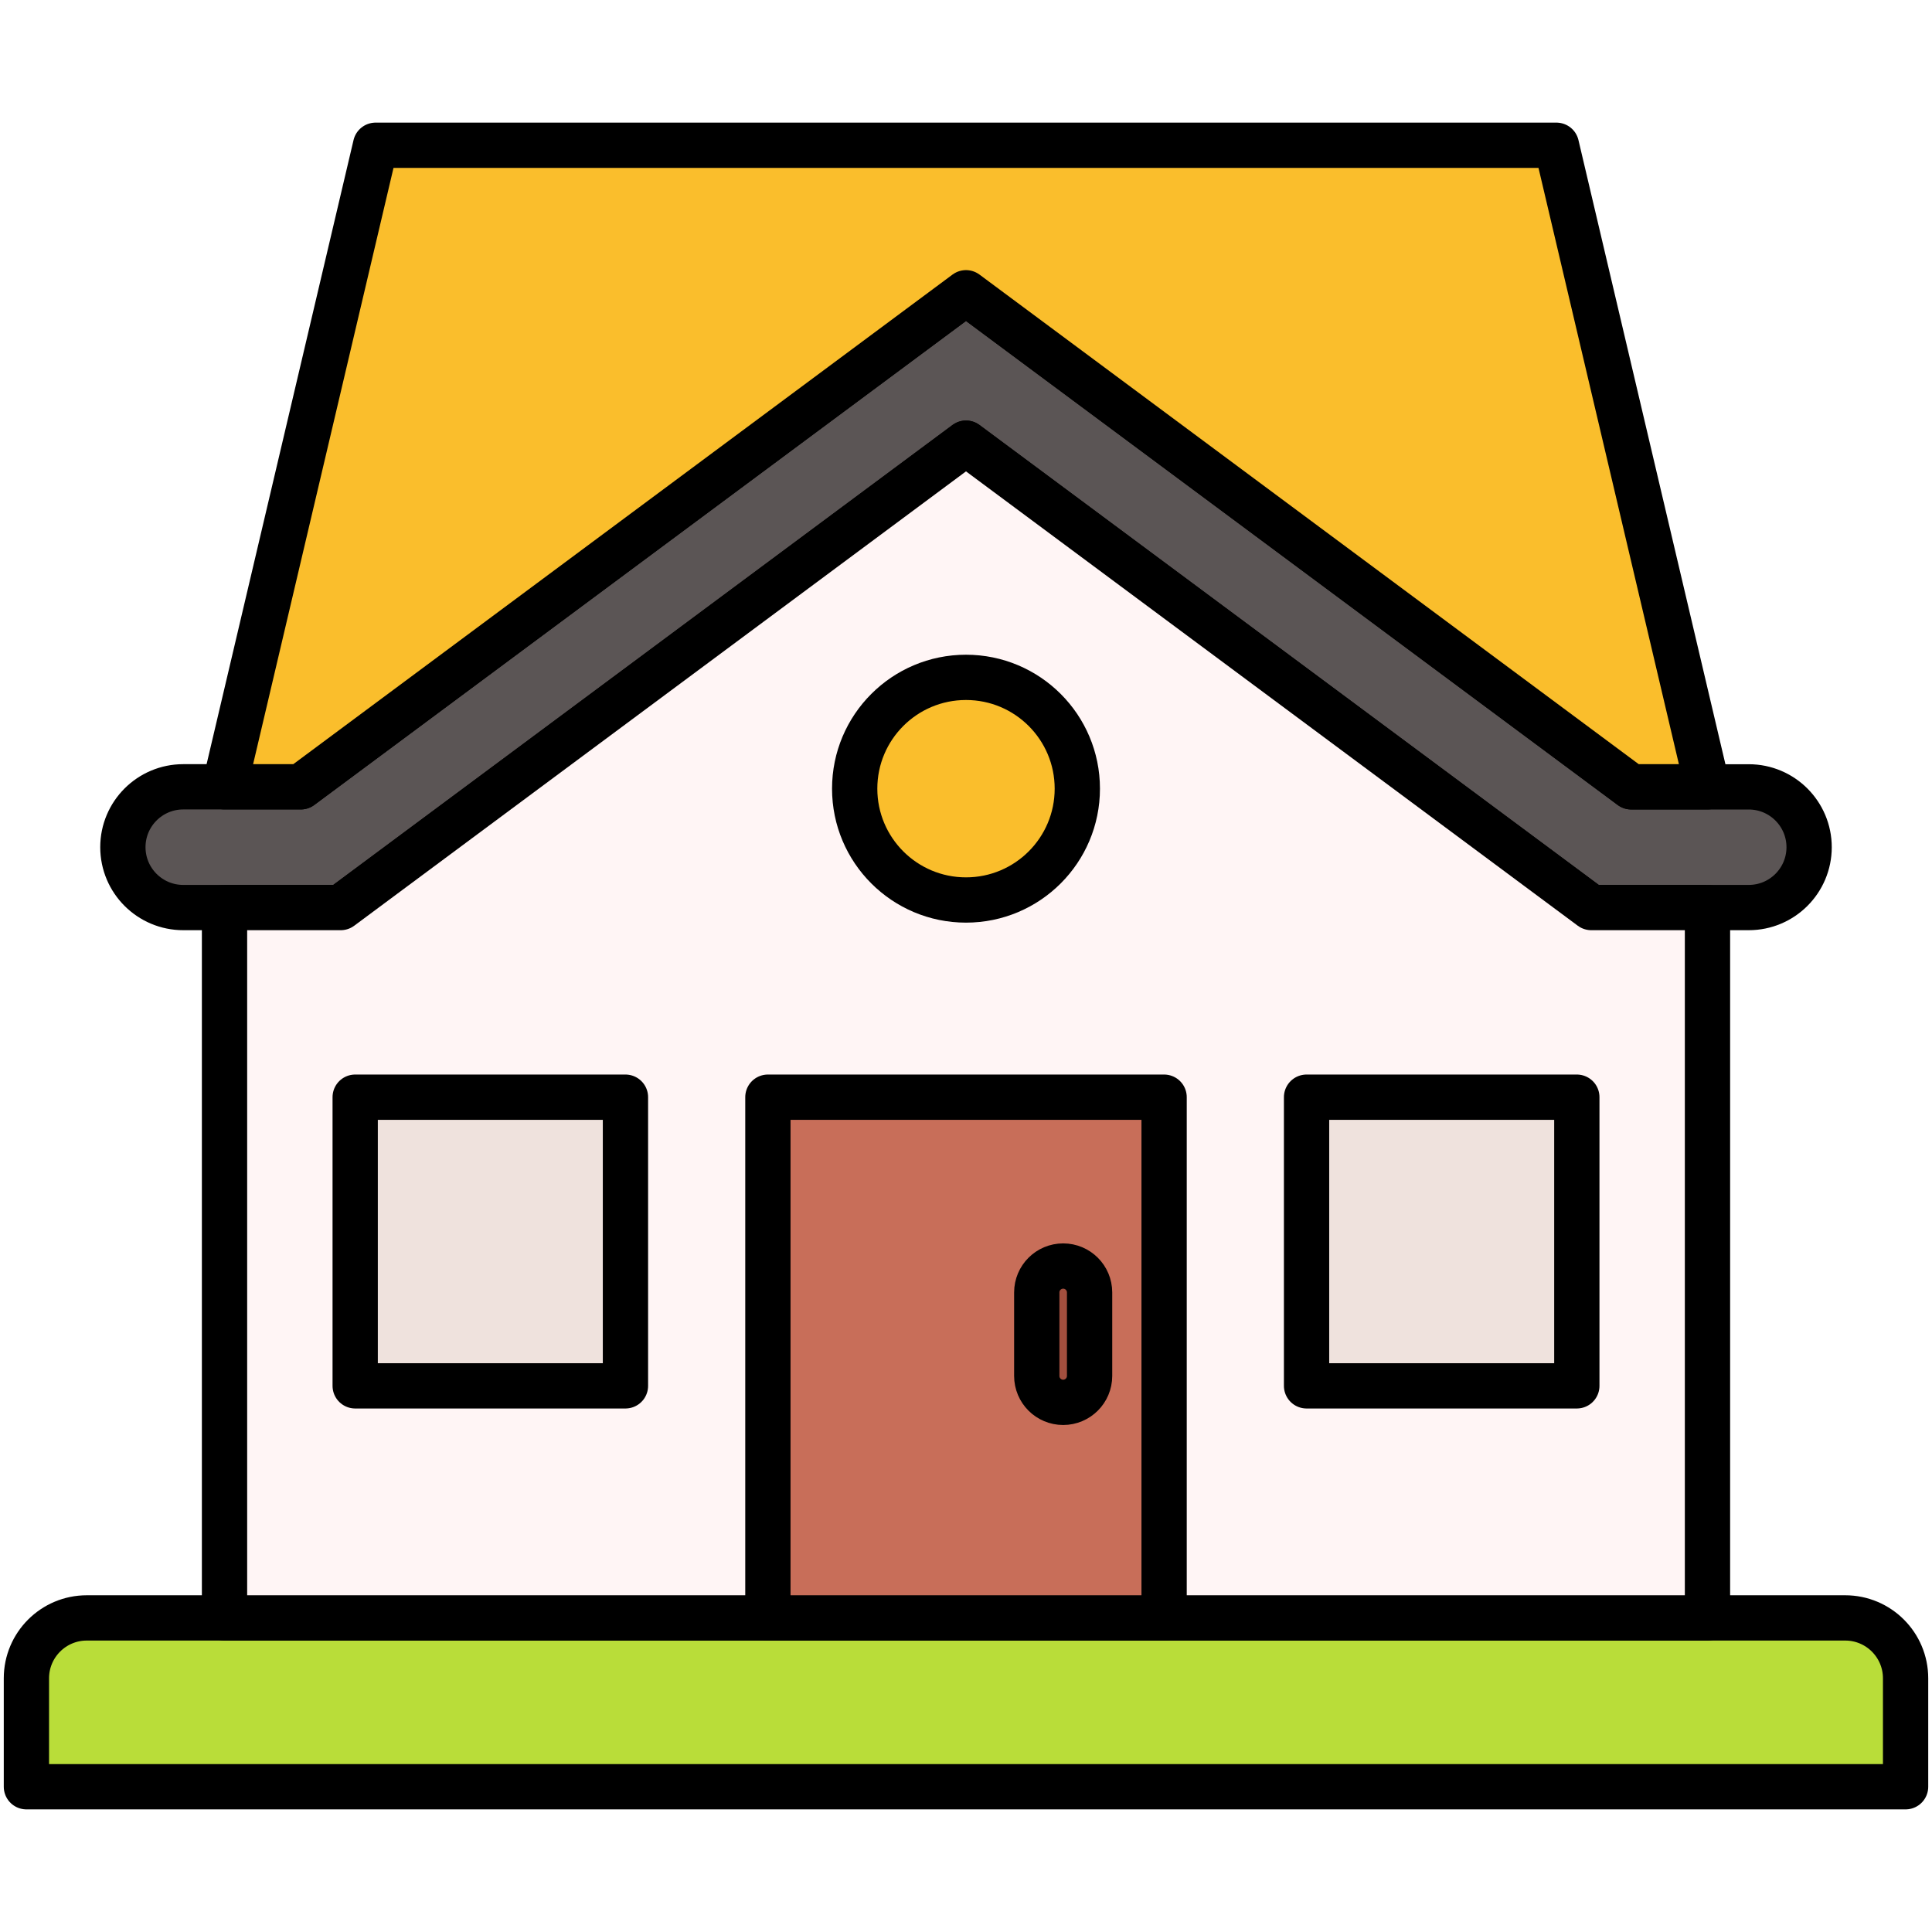
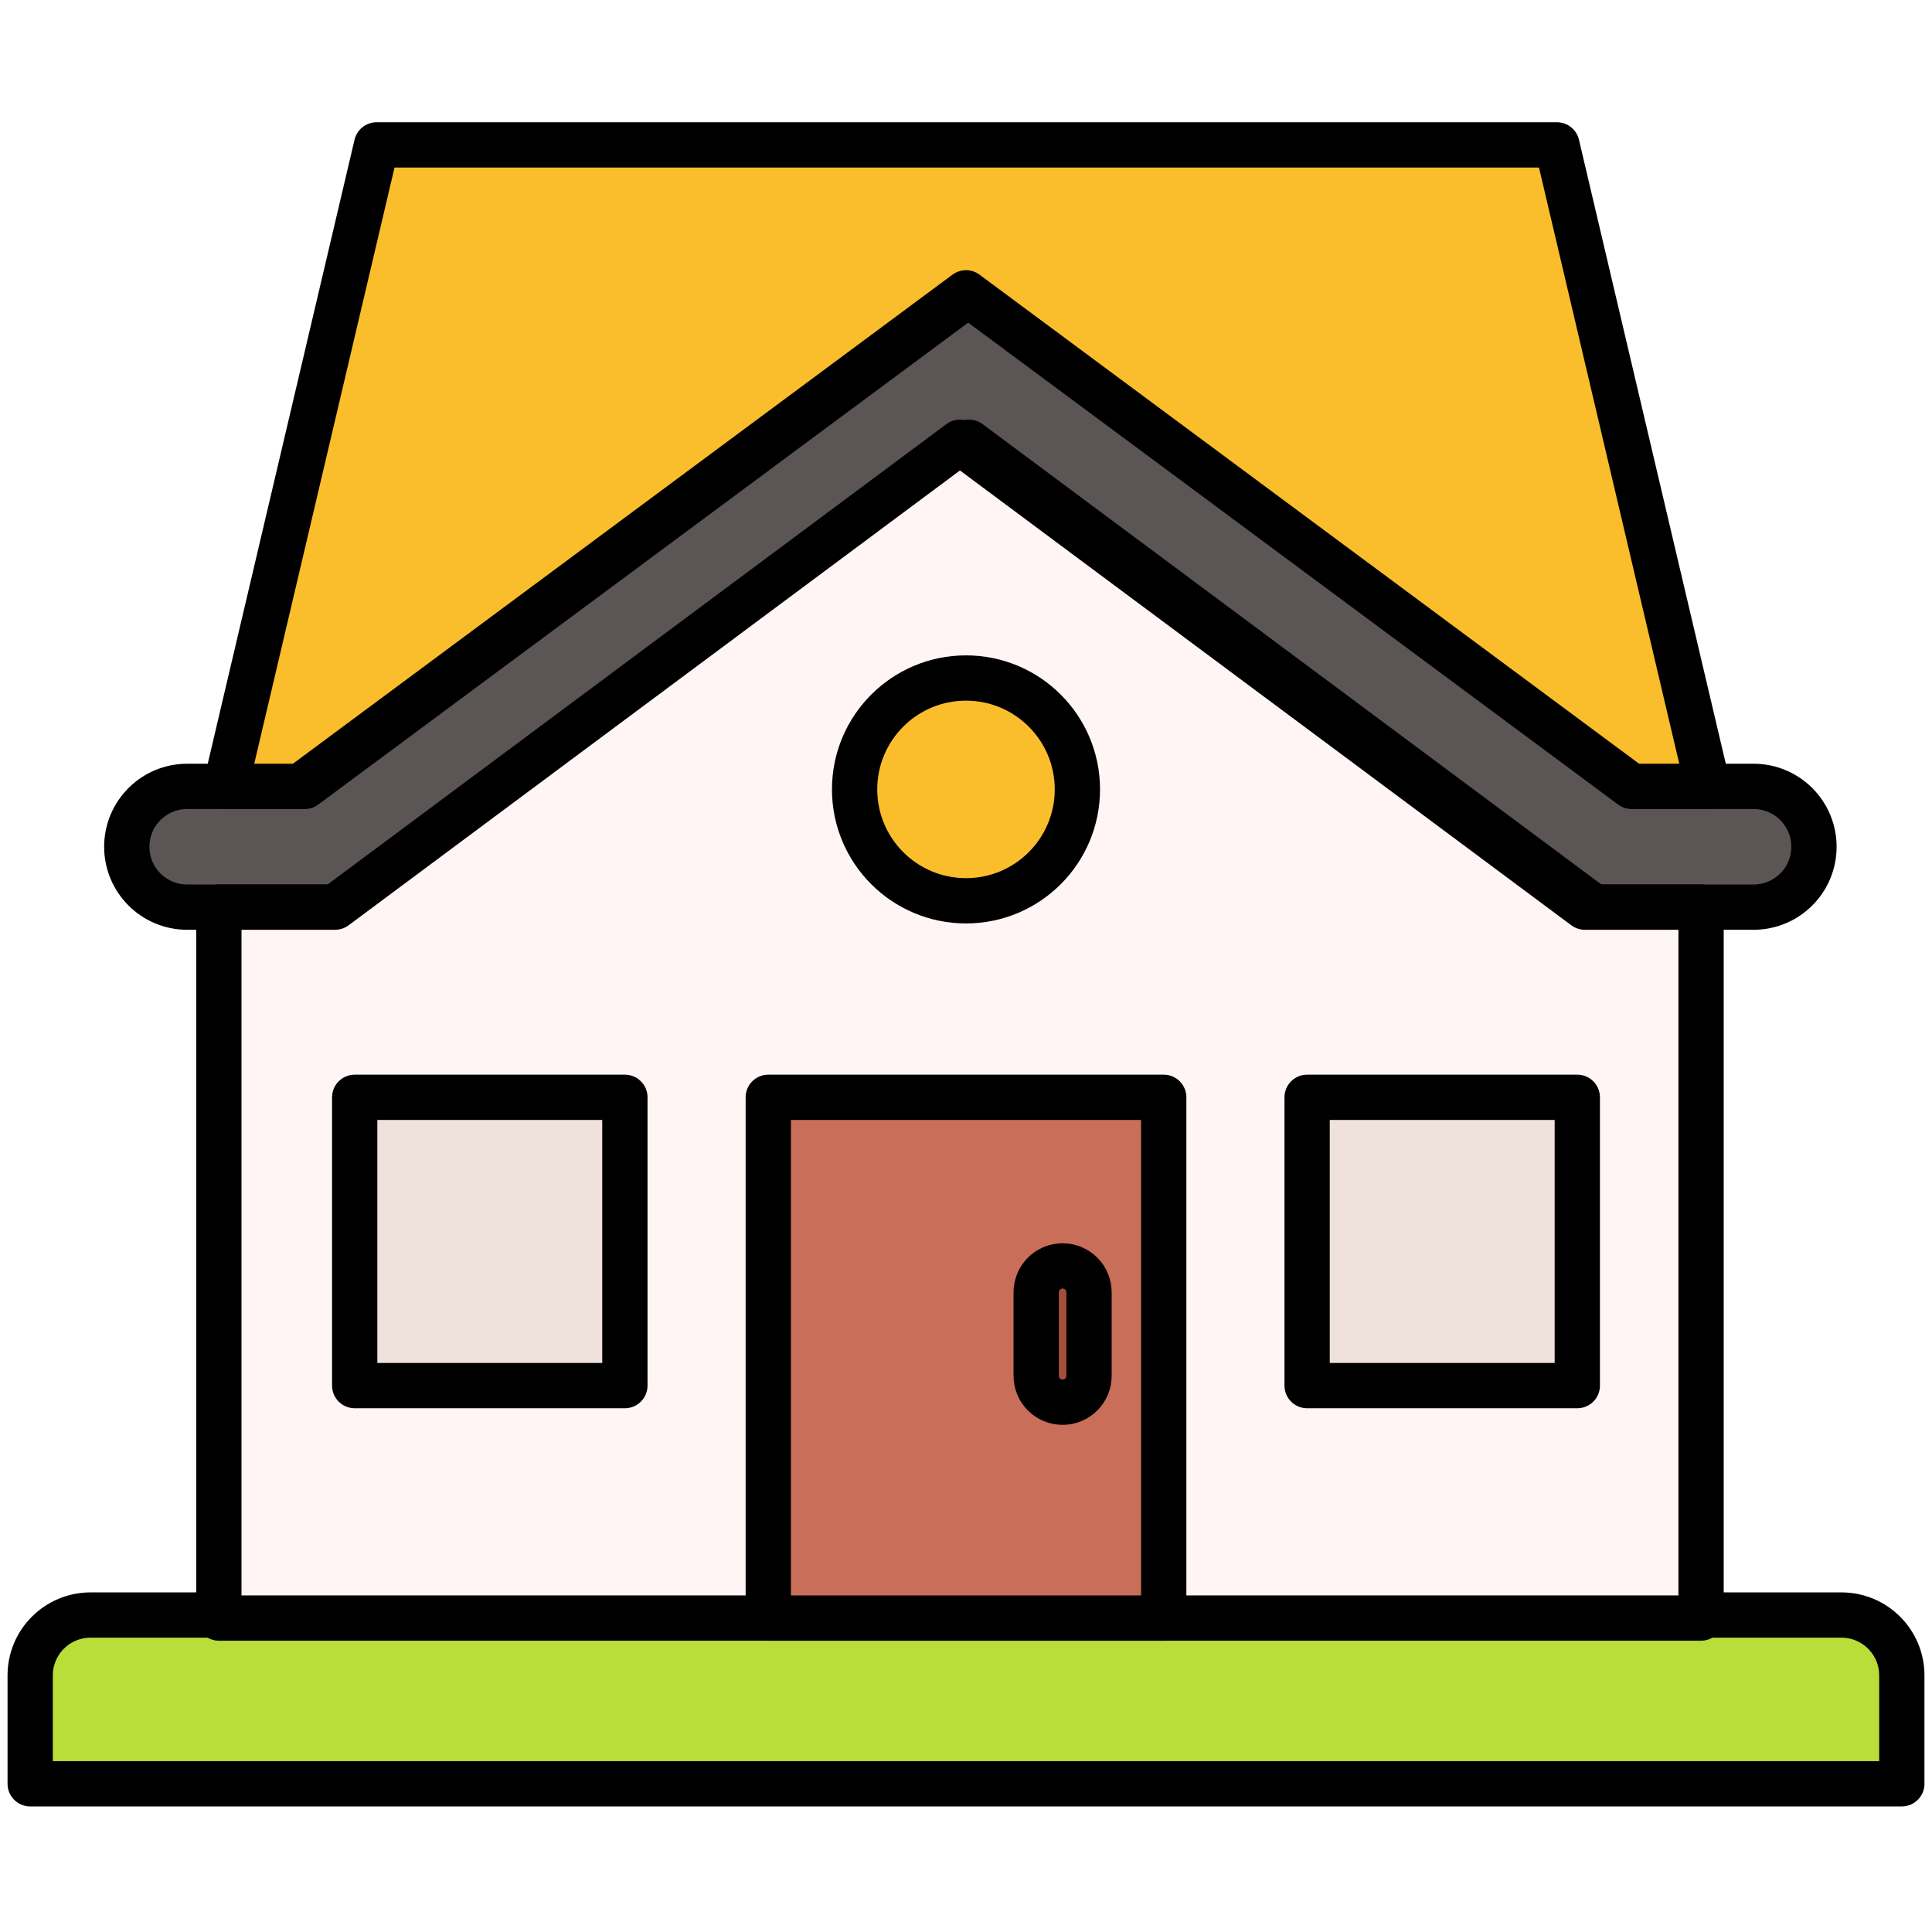
- <svg xmlns="http://www.w3.org/2000/svg" height="512" viewBox="0 0 128 128" width="512" version="1.1" id="svg26">
-   <defs id="defs30" />
-   <path d="M 122.25,107.191 H 5.75 a 4,4 0 0 0 -4,4 v 7.185 h 124.5 v -7.185 a 4,4 0 0 0 -4,-4 z" fill="#b9dd39" id="path2" style="stroke:#000000;stroke-opacity:1;stroke-linejoin:round;stroke-linecap:round;stroke-width:3;stroke-miterlimit:4;stroke-dasharray:none" />
-   <path d="M 115.859,60.128 H 105.427 L 64,29.361 22.573,60.128 H 12.141 a 4,4 0 0 1 -4,-4 4,4 0 0 1 4,-4 h 7.786 L 64,19.4 108.073,52.132 h 7.786 a 4,4 0 0 1 4,4 4,4 0 0 1 -4,3.996 z" fill="#5b5555" id="path4" style="stroke:#000000;stroke-opacity:1;stroke-linejoin:round;stroke-linecap:round;stroke-width:3;stroke-miterlimit:4;stroke-dasharray:none" />
-   <path d="M 19.927,52.128 64,19.396 108.073,52.128 h 5.052 L 103.117,9.624 H 24.883 L 14.875,52.128 Z" fill="#fabe2c" id="path6" style="stroke:#000000;stroke-opacity:1;stroke-linejoin:round;stroke-linecap:round;stroke-width:3;stroke-miterlimit:4;stroke-dasharray:none" />
-   <path d="M 105.427,60.128 64,29.361 22.573,60.128 h -7.698 v 47.063 h 98.25 V 60.128 Z" fill="#fff5f5" id="path8" style="stroke:#000000;stroke-opacity:1;stroke-linejoin:round;stroke-linecap:round;stroke-width:3;stroke-miterlimit:4;stroke-dasharray:none" />
-   <path d="m 50.875,72.691 h 26.25 v 34.5 h -26.25 z" fill="#c86e59" id="path10" style="stroke:#000000;stroke-opacity:1;stroke-linejoin:round;stroke-linecap:round;stroke-width:3;stroke-miterlimit:4;stroke-dasharray:none" />
-   <path d="m 70.438,92.91 a 1.75,1.75 0 0 1 -1.75,-1.75 v -5.532 a 1.75,1.75 0 0 1 3.5,0 v 5.532 a 1.751,1.751 0 0 1 -1.75,1.75 z" fill="#a34f3e" id="path12" style="stroke:#000000;stroke-opacity:1;stroke-linejoin:round;stroke-linecap:round;stroke-width:3;stroke-miterlimit:4;stroke-dasharray:none" />
-   <path d="m 86.563,72.691 h 17.906 V 91.816 H 86.563 Z" fill="#efe2dd" id="path14" style="stroke:#000000;stroke-opacity:1;stroke-linejoin:round;stroke-linecap:round;stroke-width:3;stroke-miterlimit:4;stroke-dasharray:none" />
-   <path d="M 41.438,91.816 H 23.532 V 72.691 h 17.906 z" fill="#efe2dd" id="path16" style="stroke:#000000;stroke-opacity:1;stroke-linejoin:round;stroke-linecap:round;stroke-width:3;stroke-miterlimit:4;stroke-dasharray:none" />
-   <circle cx="64" cy="52.252" fill="#fabe2c" r="7.375" id="circle22" style="stroke:#000000;stroke-opacity:1;stroke-linejoin:round;stroke-linecap:round;stroke-width:3;stroke-miterlimit:4;stroke-dasharray:none" />
+ <svg xmlns="http://www.w3.org/2000/svg" width="512" height="512" version="1.1" viewBox="0 0 128 128">
+   <g stroke="#000" stroke-linecap="round" stroke-linejoin="round" stroke-width="3">
+     <path d="m122 107h-116a4 4 0 0 0-4 4v7.18h124v-7.18a4 4 0 0 0-4-4z" fill="#b9dd39" />
+     <path d="m116 60.1h-10.4l-41.4-30.8-41.4 30.8h-10.4a4 4 0 0 1-4-4 4 4 0 0 1 4-4h7.79l44.1-32.7 44.1 32.7h7.79a4 4 0 0 1 4 4 4 4 0 0 1-4 4z" fill="#5b5555" />
+     <path d="m19.9 52.1 44.1-32.7 44.1 32.7h5.05l-10-42.5h-78.2l-10 42.5z" fill="#fabe2c" />
+     <path d="m105 60.1-41.4-30.8-41.4 30.8h-7.7v47.1h98.2v-47.1z" fill="#fff5f5" />
+     <path d="m50.9 72.7h26.2v34.5h-26.2z" fill="#c86e59" />
+     <path d="m70.4 92.9a1.75 1.75 0 0 1-1.75-1.75v-5.53a1.75 1.75 0 0 1 3.5 0v5.53a1.75 1.75 0 0 1-1.75 1.75z" fill="#a34f3e" />
+     <path d="m86.6 72.7h17.9v19.1h-17.9z" fill="#efe2dd" />
+     <path d="m41.4 91.8h-17.9v-19.1h17.9z" fill="#efe2dd" />
+     <circle cx="64" cy="52.3" r="7.38" fill="#fabe2c" />
+   </g>
</svg>
